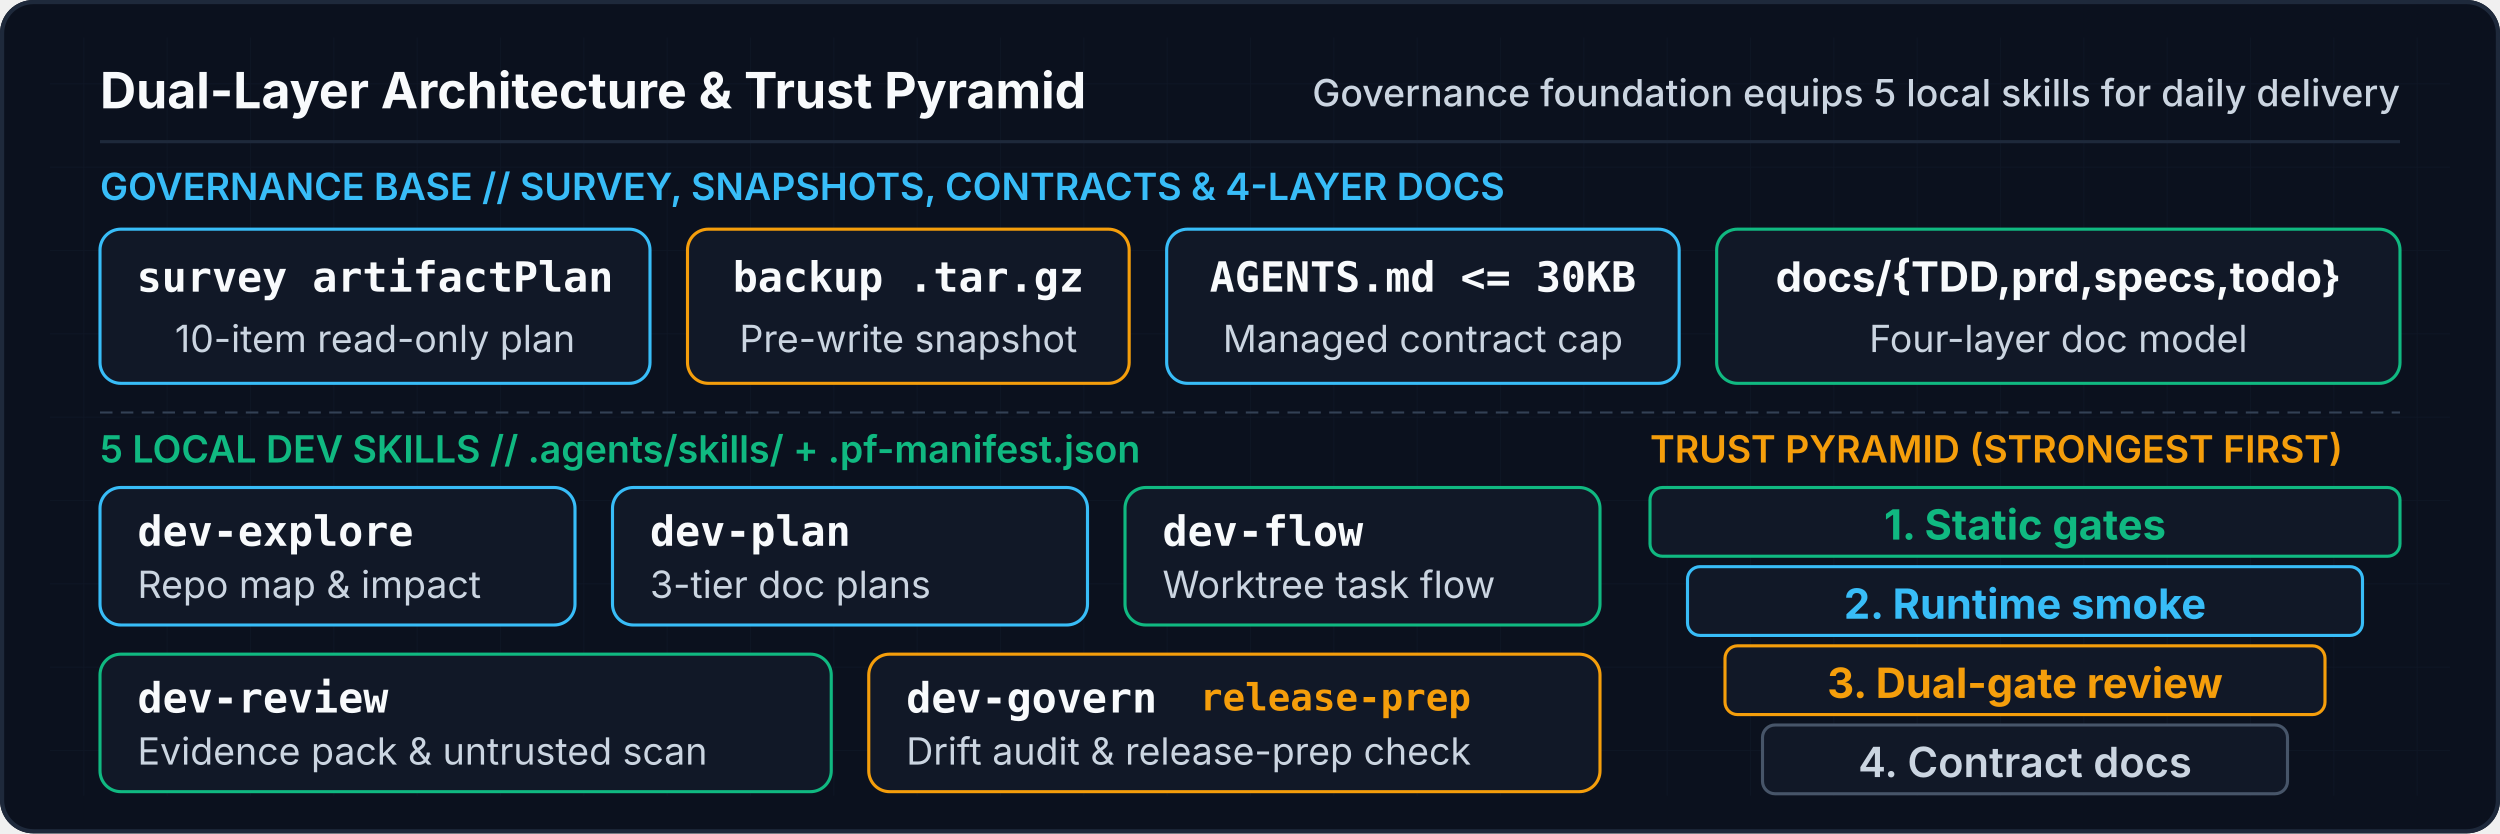
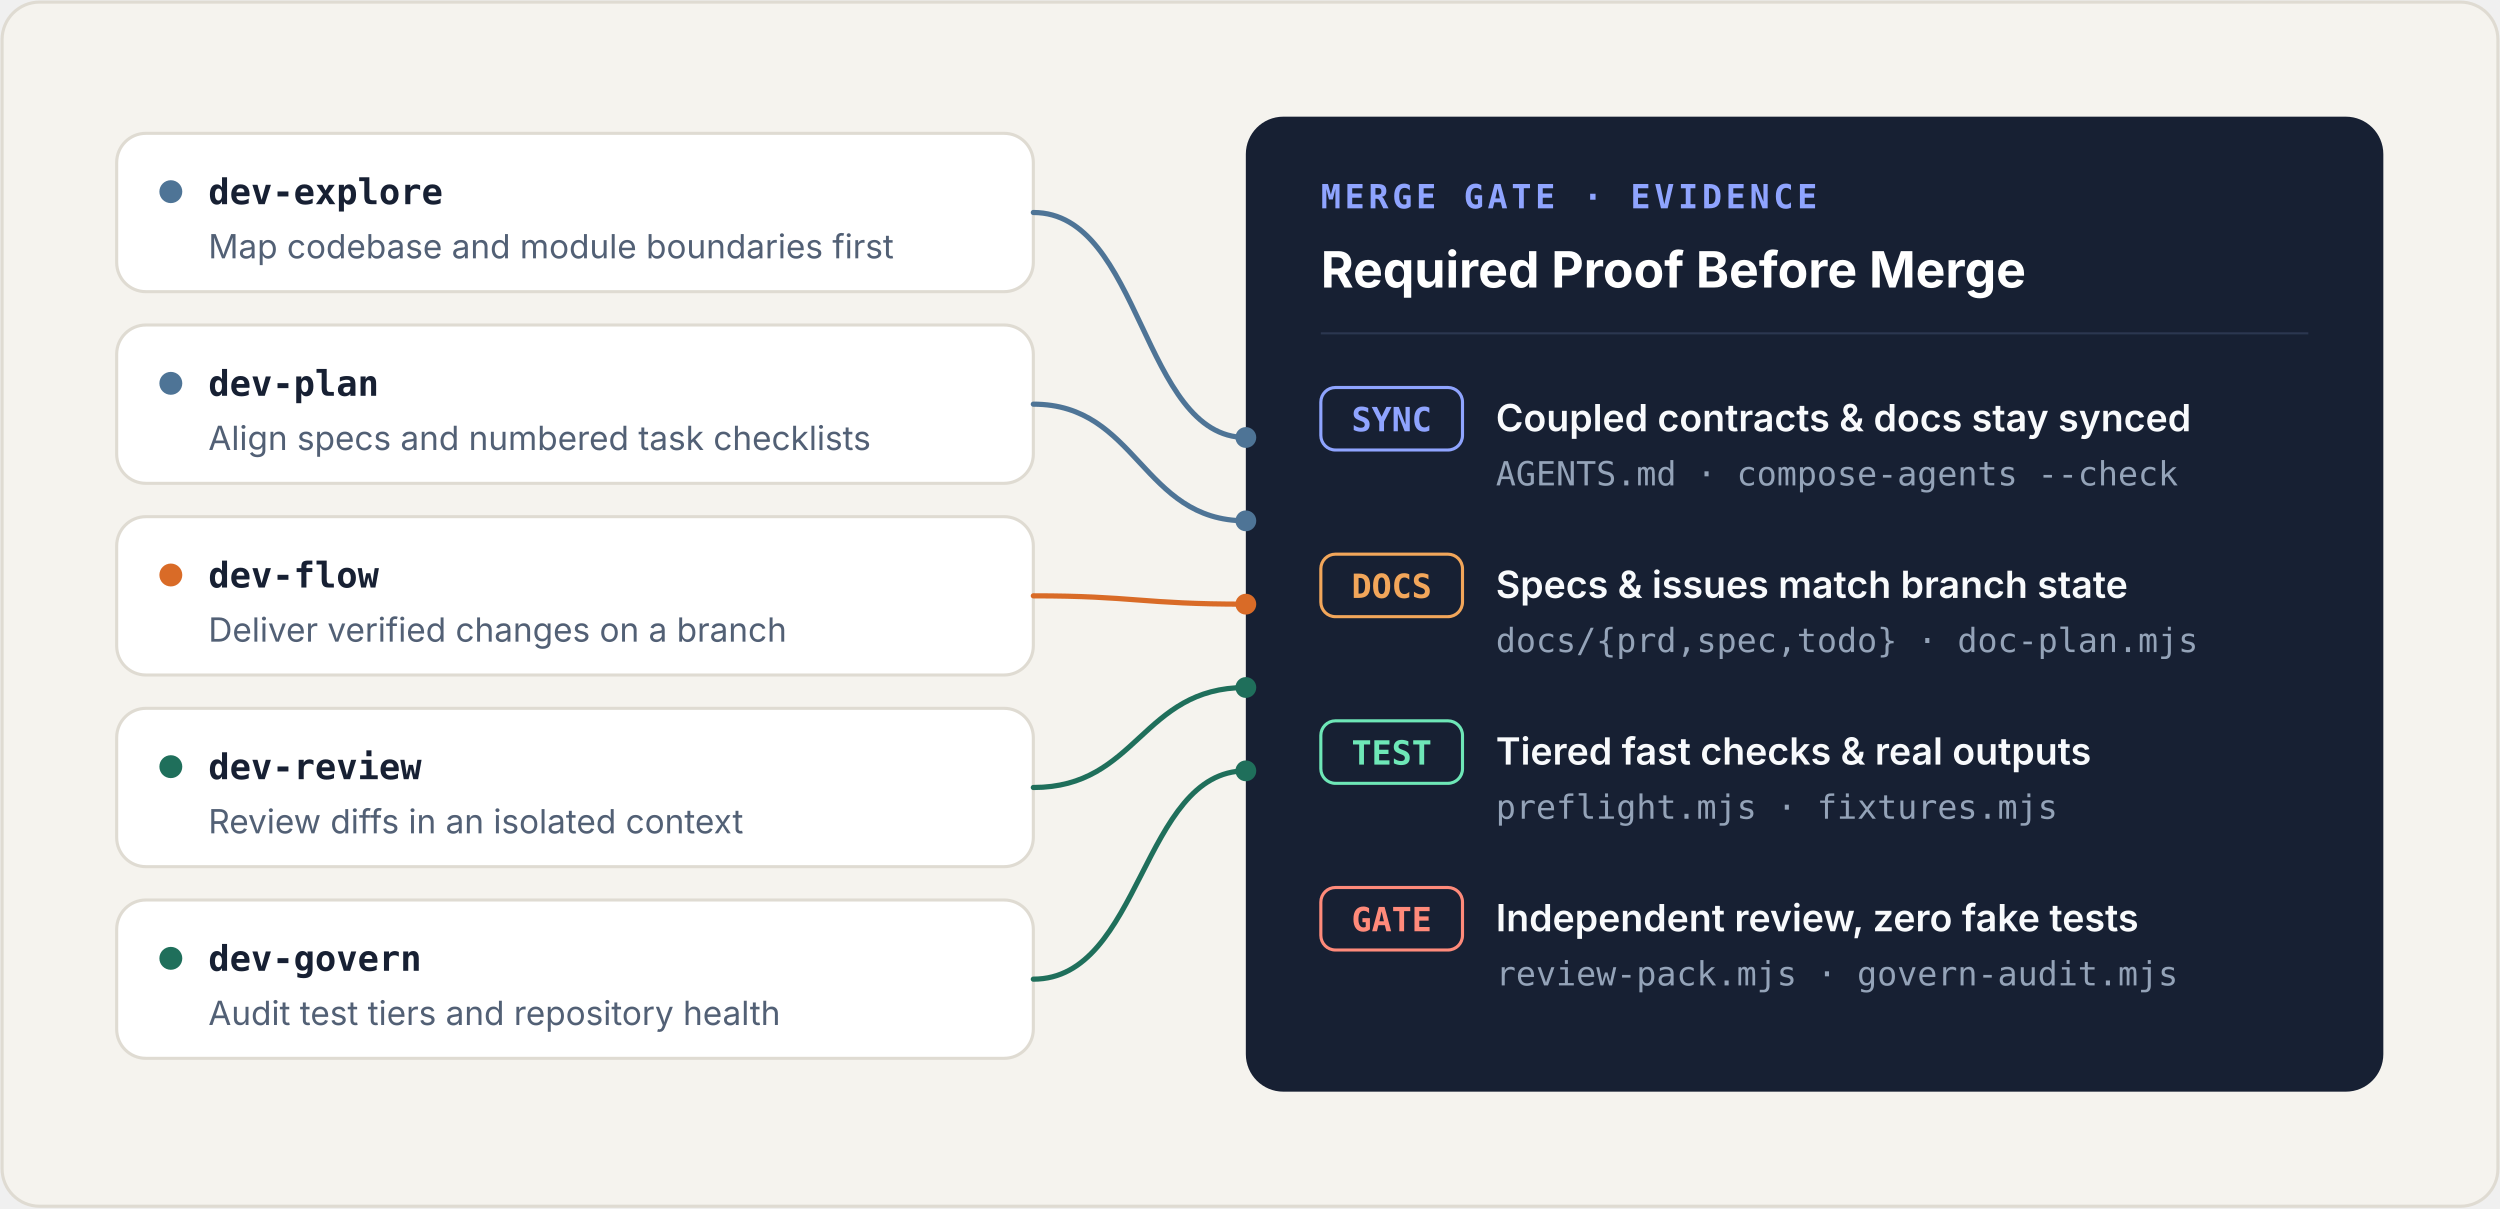
- <svg xmlns="http://www.w3.org/2000/svg" viewBox="0 0 1200 400" width="1200" height="400" role="img" aria-labelledby="title desc">
+ <svg xmlns="http://www.w3.org/2000/svg" viewBox="0 0 1200 580" width="1200" height="580" role="img" aria-labelledby="arch-en-title arch-en-desc">
  <defs>
-     <pattern id="bp-grid-arch-en" width="40" height="40" patternUnits="userSpaceOnUse">
-       <path d="M 40 0 L 0 0 0 40" fill="none" stroke="#1E293B" stroke-width="0.75" opacity="0.45" />
-     </pattern>
+     <style>
+       .sans { font-family: 'Inter', -apple-system, BlinkMacSystemFont, 'Segoe UI', sans-serif; }
+       .mono { font-family: 'JetBrains Mono', 'Fira Code', 'SFMono-Regular', Consolas, monospace; }
+     </style>
  </defs>
-   <rect width="1200" height="400" rx="16" fill="#0B111E" />
-   <rect x="24" y="18" width="1152" height="364" rx="12" fill="url(#bp-grid-arch-en)" opacity="0.55" />
-   <rect x="1" y="1" width="1198" height="398" rx="15" fill="none" stroke="#1E293B" stroke-width="2" />
-   <text x="48" y="52" fill="#F8FAFC" font-family="-apple-system, BlinkMacSystemFont, 'Segoe UI', sans-serif" font-size="24" font-weight="700">Dual-Layer Architecture &amp; Trust Pyramid</text>
-   <text x="1152" y="51" text-anchor="end" fill="#CBD5E1" font-family="-apple-system, BlinkMacSystemFont, 'Segoe UI', sans-serif" font-size="18" font-weight="500">Governance foundation equips 5 local skills for daily delivery</text>
-   <line x1="48" y1="68" x2="1152" y2="68" stroke="#1E293B" stroke-width="1.5" />
-   <text x="48" y="96" fill="#38BDF8" font-family="-apple-system, BlinkMacSystemFont, 'Segoe UI', sans-serif" font-size="18" font-weight="600">GOVERNANCE BASE // SURVEY, SNAPSHOTS, CONTRACTS &amp; 4-LAYER DOCS</text>
-   <rect x="48" y="110" width="264" height="74" rx="10" fill="#111827" stroke="#38BDF8" stroke-width="1.5" />
-   <text x="180" y="140" text-anchor="middle" fill="#F8FAFC" font-family="ui-monospace, SFMono-Regular, Menlo, Monaco, Consolas, monospace" font-size="20" font-weight="700">survey artifactPlan</text>
-   <text x="180" y="169" text-anchor="middle" fill="#CBD5E1" font-family="-apple-system, BlinkMacSystemFont, 'Segoe UI', sans-serif" font-size="18">10-item read-only plan</text>
-   <rect x="330" y="110" width="212" height="74" rx="10" fill="#111827" stroke="#F59E0B" stroke-width="1.5" />
-   <text x="436" y="140" text-anchor="middle" fill="#F8FAFC" font-family="ui-monospace, SFMono-Regular, Menlo, Monaco, Consolas, monospace" font-size="20" font-weight="700">backup .tar.gz</text>
-   <text x="436" y="169" text-anchor="middle" fill="#CBD5E1" font-family="-apple-system, BlinkMacSystemFont, 'Segoe UI', sans-serif" font-size="18">Pre-write snapshot</text>
-   <rect x="560" y="110" width="246" height="74" rx="10" fill="#111827" stroke="#38BDF8" stroke-width="1.5" />
-   <text x="683" y="140" text-anchor="middle" fill="#F8FAFC" font-family="ui-monospace, SFMono-Regular, Menlo, Monaco, Consolas, monospace" font-size="20" font-weight="700">AGENTS.md &lt;= 30KB</text>
-   <text x="683" y="169" text-anchor="middle" fill="#CBD5E1" font-family="-apple-system, BlinkMacSystemFont, 'Segoe UI', sans-serif" font-size="18">Managed contract cap</text>
-   <rect x="824" y="110" width="328" height="74" rx="10" fill="#111827" stroke="#10B981" stroke-width="1.5" />
-   <text x="988" y="140" text-anchor="middle" fill="#F8FAFC" font-family="-apple-system, BlinkMacSystemFont, 'Segoe UI', sans-serif" font-size="20" font-weight="700">docs/{TDD,prd,specs,todo}</text>
-   <text x="988" y="169" text-anchor="middle" fill="#CBD5E1" font-family="-apple-system, BlinkMacSystemFont, 'Segoe UI', sans-serif" font-size="18">Four-layer doc model</text>
-   <line x1="48" y1="198" x2="1152" y2="198" stroke="#334155" stroke-width="1" stroke-dasharray="6 4" />
-   <text x="48" y="222" fill="#10B981" font-family="-apple-system, BlinkMacSystemFont, 'Segoe UI', sans-serif" font-size="18" font-weight="600">5 LOCAL DEV SKILLS // .agents/skills/ + .pf-manifest.json</text>
-   <rect x="48" y="234" width="228" height="66" rx="10" fill="#111827" stroke="#38BDF8" stroke-width="1.5" />
-   <text x="66" y="262" fill="#F8FAFC" font-family="ui-monospace, SFMono-Regular, Menlo, Monaco, Consolas, monospace" font-size="20" font-weight="700">dev-explore</text>
-   <text x="66" y="287" fill="#CBD5E1" font-family="-apple-system, BlinkMacSystemFont, 'Segoe UI', sans-serif" font-size="18">Repo map &amp; impact</text>
-   <rect x="294" y="234" width="228" height="66" rx="10" fill="#111827" stroke="#38BDF8" stroke-width="1.5" />
-   <text x="312" y="262" fill="#F8FAFC" font-family="ui-monospace, SFMono-Regular, Menlo, Monaco, Consolas, monospace" font-size="20" font-weight="700">dev-plan</text>
-   <text x="312" y="287" fill="#CBD5E1" font-family="-apple-system, BlinkMacSystemFont, 'Segoe UI', sans-serif" font-size="18">3-tier doc plans</text>
-   <rect x="540" y="234" width="228" height="66" rx="10" fill="#111827" stroke="#10B981" stroke-width="1.5" />
-   <text x="558" y="262" fill="#F8FAFC" font-family="ui-monospace, SFMono-Regular, Menlo, Monaco, Consolas, monospace" font-size="20" font-weight="700">dev-flow</text>
-   <text x="558" y="287" fill="#CBD5E1" font-family="-apple-system, BlinkMacSystemFont, 'Segoe UI', sans-serif" font-size="18">Worktree task flow</text>
-   <rect x="48" y="314" width="351" height="66" rx="10" fill="#111827" stroke="#10B981" stroke-width="1.5" />
-   <text x="66" y="342" fill="#F8FAFC" font-family="ui-monospace, SFMono-Regular, Menlo, Monaco, Consolas, monospace" font-size="20" font-weight="700">dev-review</text>
-   <text x="66" y="367" fill="#CBD5E1" font-family="-apple-system, BlinkMacSystemFont, 'Segoe UI', sans-serif" font-size="18">Evidence pack &amp; untrusted scan</text>
-   <rect x="417" y="314" width="351" height="66" rx="10" fill="#111827" stroke="#F59E0B" stroke-width="1.5" />
-   <text x="435" y="342" fill="#F8FAFC" font-family="ui-monospace, SFMono-Regular, Menlo, Monaco, Consolas, monospace" font-size="20" font-weight="700">dev-govern</text>
-   <text x="576" y="341" fill="#F59E0B" font-family="ui-monospace, SFMono-Regular, Menlo, Monaco, Consolas, monospace" font-size="18" font-weight="600">release-prep</text>
-   <text x="435" y="367" fill="#CBD5E1" font-family="-apple-system, BlinkMacSystemFont, 'Segoe UI', sans-serif" font-size="18">Drift audit &amp; release-prep check</text>
-   <text x="792" y="222" fill="#F59E0B" font-family="-apple-system, BlinkMacSystemFont, 'Segoe UI', sans-serif" font-size="18" font-weight="600">TRUST PYRAMID (STRONGEST FIRST)</text>
-   <rect x="792" y="234" width="360" height="33" rx="6" fill="#111827" stroke="#10B981" stroke-width="1.5" />
-   <text x="972" y="259" text-anchor="middle" fill="#10B981" font-family="-apple-system, BlinkMacSystemFont, 'Segoe UI', sans-serif" font-size="20" font-weight="700">1. Static gates</text>
-   <rect x="810" y="272" width="324" height="33" rx="6" fill="#111827" stroke="#38BDF8" stroke-width="1.5" />
-   <text x="972" y="297" text-anchor="middle" fill="#38BDF8" font-family="-apple-system, BlinkMacSystemFont, 'Segoe UI', sans-serif" font-size="20" font-weight="700">2. Runtime smoke</text>
-   <rect x="828" y="310" width="288" height="33" rx="6" fill="#111827" stroke="#F59E0B" stroke-width="1.5" />
-   <text x="972" y="335" text-anchor="middle" fill="#F59E0B" font-family="-apple-system, BlinkMacSystemFont, 'Segoe UI', sans-serif" font-size="20" font-weight="700">3. Dual-gate review</text>
-   <rect x="846" y="348" width="252" height="33" rx="6" fill="#111827" stroke="#475569" stroke-width="1.5" />
-   <text x="972" y="373" text-anchor="middle" fill="#CBD5E1" font-family="-apple-system, BlinkMacSystemFont, 'Segoe UI', sans-serif" font-size="20" font-weight="600">4. Contract docs</text>
+   <rect x="1" y="1" width="1198" height="578" rx="18" fill="#F5F3EE" stroke="#DFDBD2" stroke-width="1.5" />
+   <g>
+     <rect x="56" y="64" width="440" height="76" rx="14" fill="#FFFFFF" stroke="#DFDBD2" stroke-width="1.5" />
+     <circle cx="82" cy="92" r="5.5" fill="#4E7496" />
+     <text x="100" y="98" class="mono" font-size="17" font-weight="700" fill="#172033">dev-explore</text>
+     <text x="100" y="124" class="sans" font-size="16" font-weight="400" fill="#526075">Map codebase and module boundaries first</text>
+     <rect x="56" y="156" width="440" height="76" rx="14" fill="#FFFFFF" stroke="#DFDBD2" stroke-width="1.5" />
+     <circle cx="82" cy="184" r="5.5" fill="#4E7496" />
+     <text x="100" y="190" class="mono" font-size="17" font-weight="700" fill="#172033">dev-plan</text>
+     <text x="100" y="216" class="sans" font-size="16" font-weight="400" fill="#526075">Align specs and numbered task checklists</text>
+     <rect x="56" y="248" width="440" height="76" rx="14" fill="#FFFFFF" stroke="#DFDBD2" stroke-width="1.5" />
+     <circle cx="82" cy="276" r="5.5" fill="#D96B27" />
+     <text x="100" y="282" class="mono" font-size="17" font-weight="700" fill="#172033">dev-flow</text>
+     <text x="100" y="308" class="sans" font-size="16" font-weight="400" fill="#526075">Deliver verified changes on a branch</text>
+     <rect x="56" y="340" width="440" height="76" rx="14" fill="#FFFFFF" stroke="#DFDBD2" stroke-width="1.5" />
+     <circle cx="82" cy="368" r="5.5" fill="#1F6F5B" />
+     <text x="100" y="374" class="mono" font-size="17" font-weight="700" fill="#172033">dev-review</text>
+     <text x="100" y="400" class="sans" font-size="16" font-weight="400" fill="#526075">Review diffs in an isolated context</text>
+     <rect x="56" y="432" width="440" height="76" rx="14" fill="#FFFFFF" stroke="#DFDBD2" stroke-width="1.5" />
+     <circle cx="82" cy="460" r="5.5" fill="#1F6F5B" />
+     <text x="100" y="466" class="mono" font-size="17" font-weight="700" fill="#172033">dev-govern</text>
+     <text x="100" y="492" class="sans" font-size="16" font-weight="400" fill="#526075">Audit test tiers and repository health</text>
+   </g>
+   <g fill="none" stroke-width="2.5" stroke-linecap="round">
+     <path d="M 496 102 C 548 102, 548 210, 598 210" stroke="#4E7496" />
+     <path d="M 496 194 C 546 194, 548 250, 598 250" stroke="#4E7496" />
+     <path d="M 496 286 C 544 286, 548 290, 598 290" stroke="#D96B27" />
+     <path d="M 496 378 C 546 378, 548 330, 598 330" stroke="#1F6F5B" />
+     <path d="M 496 470 C 548 470, 548 370, 598 370" stroke="#1F6F5B" />
+   </g>
+   <rect x="598" y="56" width="546" height="468" rx="18" fill="#172033" />
+   <circle cx="598" cy="210" r="5" fill="#4E7496" />
+   <circle cx="598" cy="250" r="5" fill="#4E7496" />
+   <circle cx="598" cy="290" r="5" fill="#D96B27" />
+   <circle cx="598" cy="330" r="5" fill="#1F6F5B" />
+   <circle cx="598" cy="370" r="5" fill="#1F6F5B" />
+   <text x="634" y="100" class="mono" font-size="16" font-weight="600" letter-spacing="1.8" fill="#8FA4FF">MERGE GATE · EVIDENCE</text>
+   <text x="634" y="138" class="sans" font-size="24" font-weight="700" fill="#FFFFFF">Required Proof Before Merge</text>
+   <line x1="634" y1="160" x2="1108" y2="160" stroke="#2B3750" stroke-width="1" />
+   <g>
+     <rect x="634" y="186" width="68" height="30" rx="7" fill="none" stroke="#8FA4FF" stroke-width="1.5" />
+     <text x="668" y="207" class="mono" font-size="16" font-weight="700" fill="#8FA4FF" text-anchor="middle">SYNC</text>
+     <text x="718" y="207" class="sans" font-size="18" font-weight="600" fill="#F8FAFC">Coupled contracts &amp; docs stay synced</text>
+     <text x="718" y="233" class="mono" font-size="16" font-weight="400" fill="#94A3B8">AGENTS.md  ·  compose-agents --check</text>
+     <rect x="634" y="266" width="68" height="30" rx="7" fill="none" stroke="#F2A65A" stroke-width="1.5" />
+     <text x="668" y="287" class="mono" font-size="16" font-weight="700" fill="#F2A65A" text-anchor="middle">DOCS</text>
+     <text x="718" y="287" class="sans" font-size="18" font-weight="600" fill="#F8FAFC">Specs &amp; issues match branch state</text>
+     <text x="718" y="313" class="mono" font-size="16" font-weight="400" fill="#94A3B8">docs/{prd,spec,todo}  ·  doc-plan.mjs</text>
+     <rect x="634" y="346" width="68" height="30" rx="7" fill="none" stroke="#6EE7B7" stroke-width="1.5" />
+     <text x="668" y="367" class="mono" font-size="16" font-weight="700" fill="#6EE7B7" text-anchor="middle">TEST</text>
+     <text x="718" y="367" class="sans" font-size="18" font-weight="600" fill="#F8FAFC">Tiered fast checks &amp; real outputs</text>
+     <text x="718" y="393" class="mono" font-size="16" font-weight="400" fill="#94A3B8">preflight.mjs  ·  fixtures.mjs</text>
+     <rect x="634" y="426" width="68" height="30" rx="7" fill="none" stroke="#FF8A7A" stroke-width="1.5" />
+     <text x="668" y="447" class="mono" font-size="16" font-weight="700" fill="#FF8A7A" text-anchor="middle">GATE</text>
+     <text x="718" y="447" class="sans" font-size="18" font-weight="600" fill="#F8FAFC">Independent review, zero fake tests</text>
+     <text x="718" y="473" class="mono" font-size="16" font-weight="400" fill="#94A3B8">review-pack.mjs  ·  govern-audit.mjs</text>
+   </g>
</svg>
